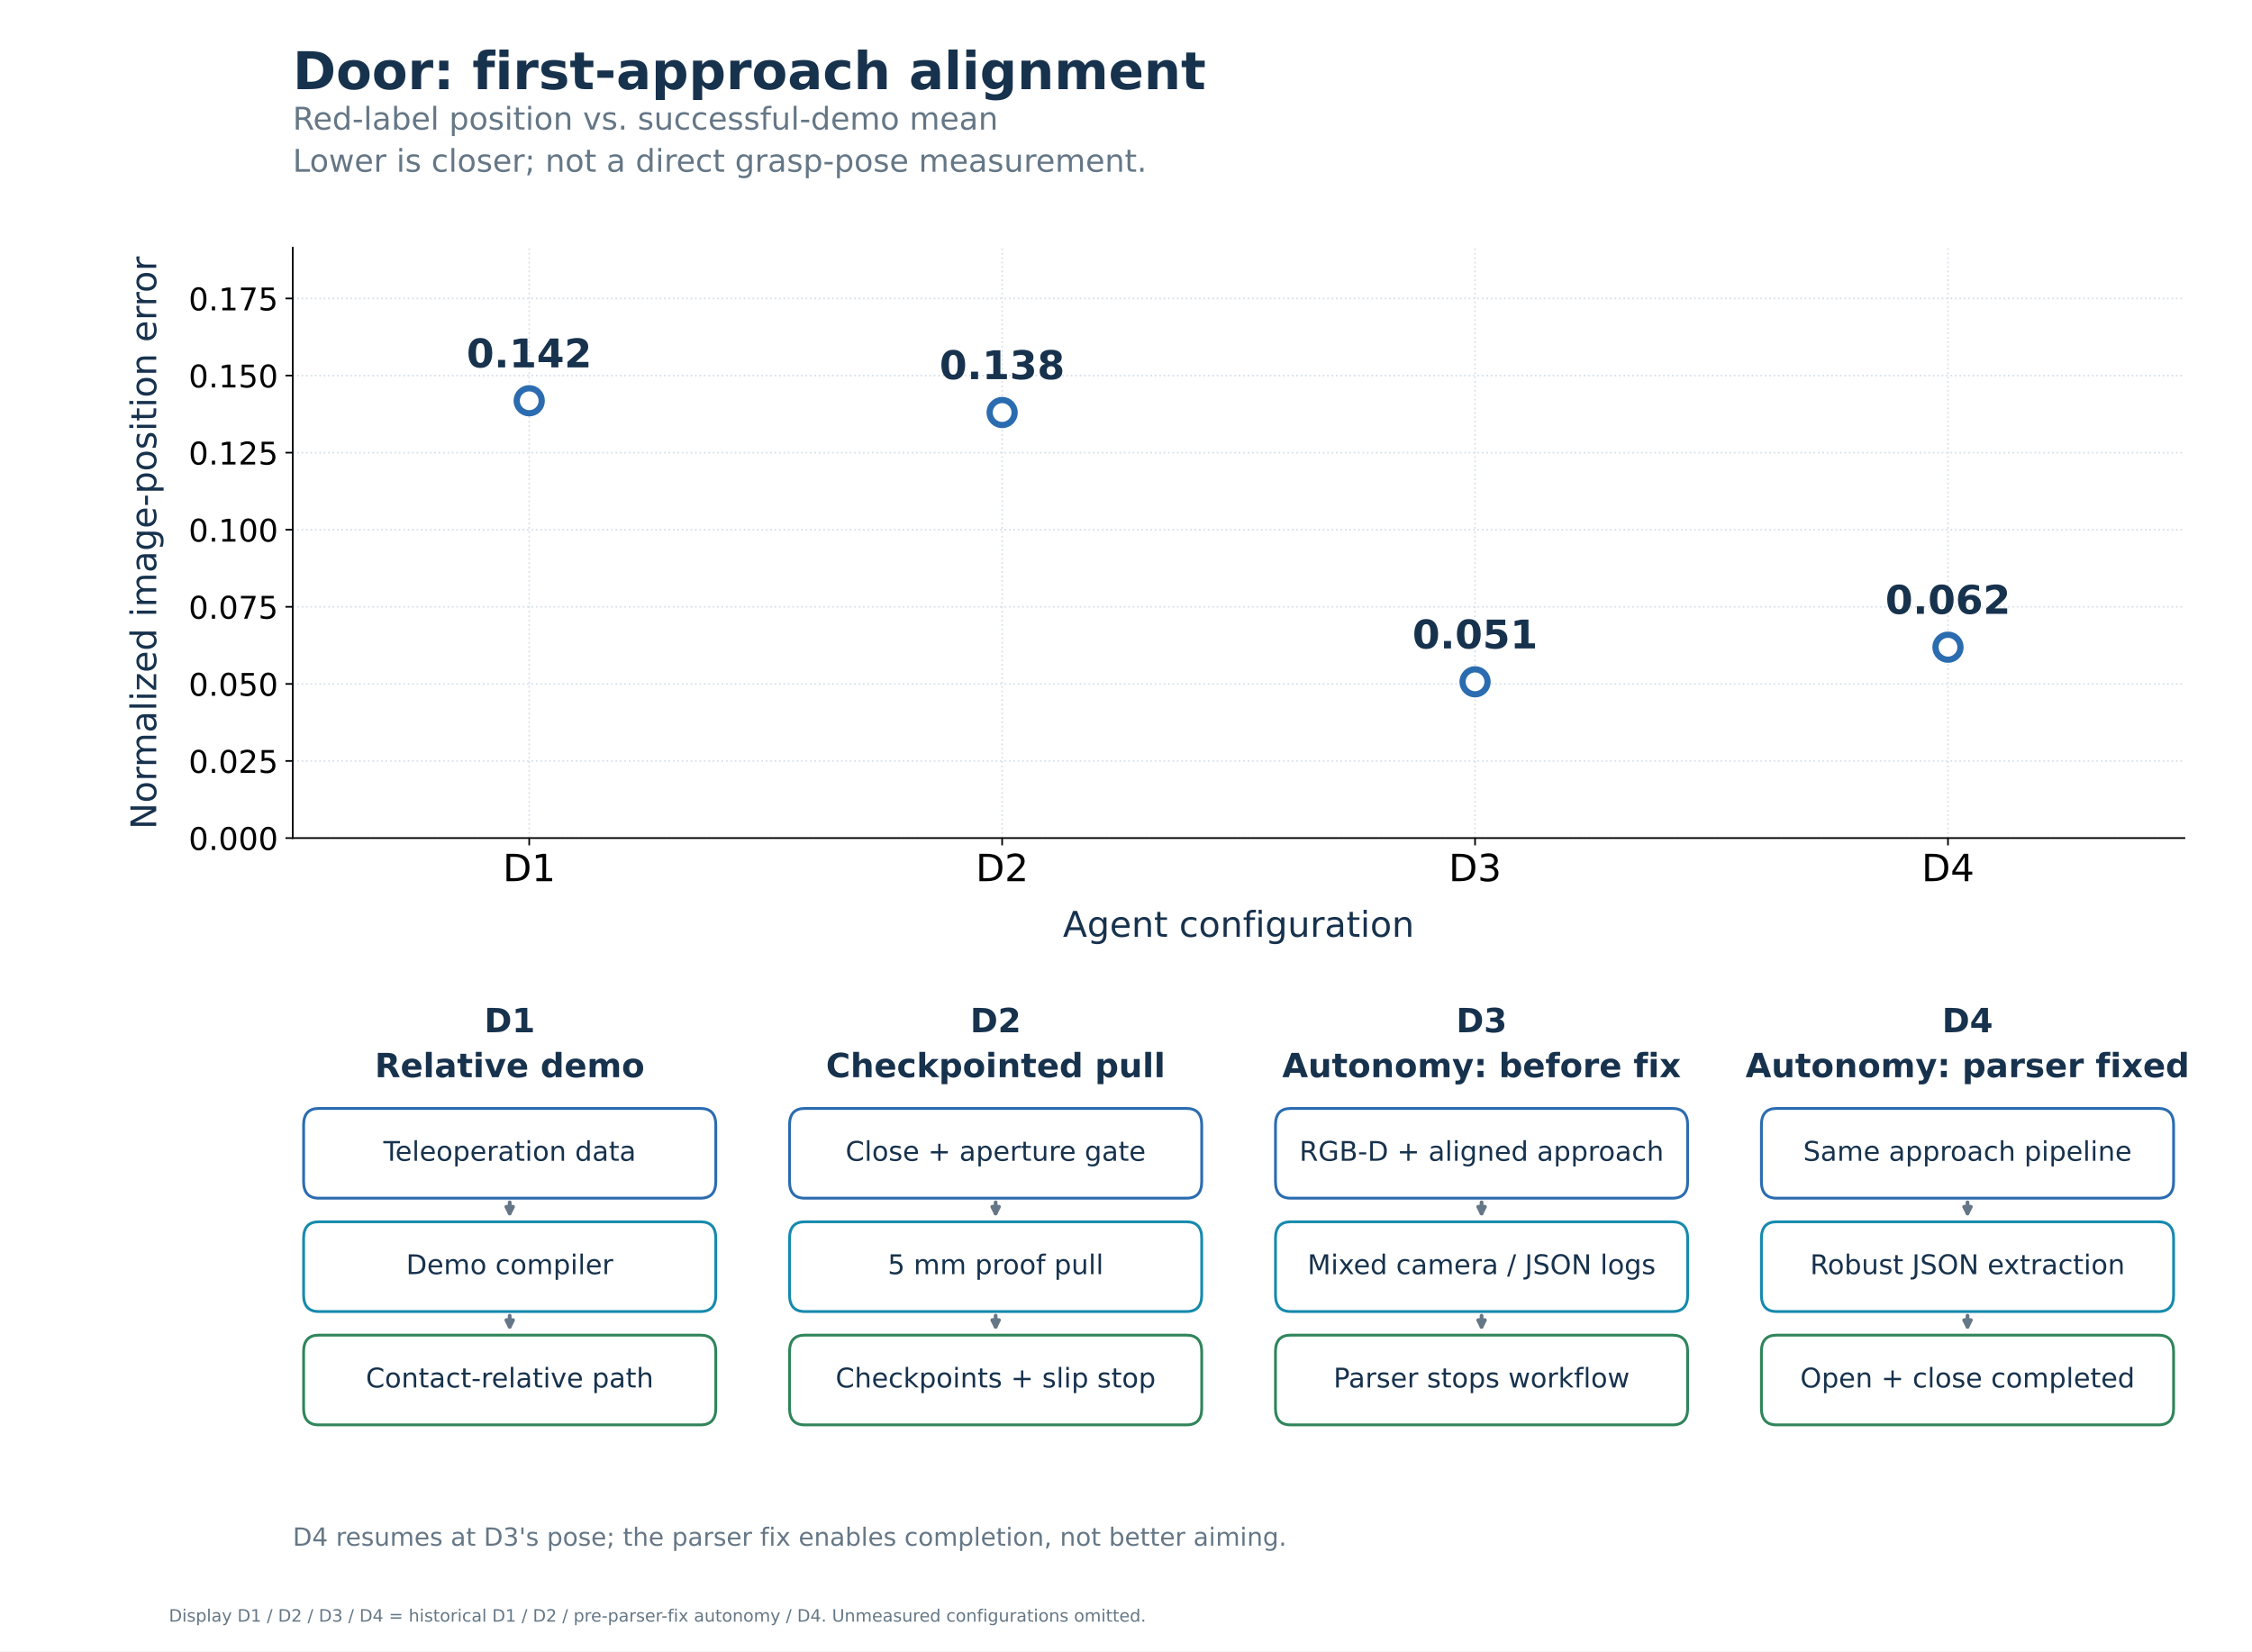
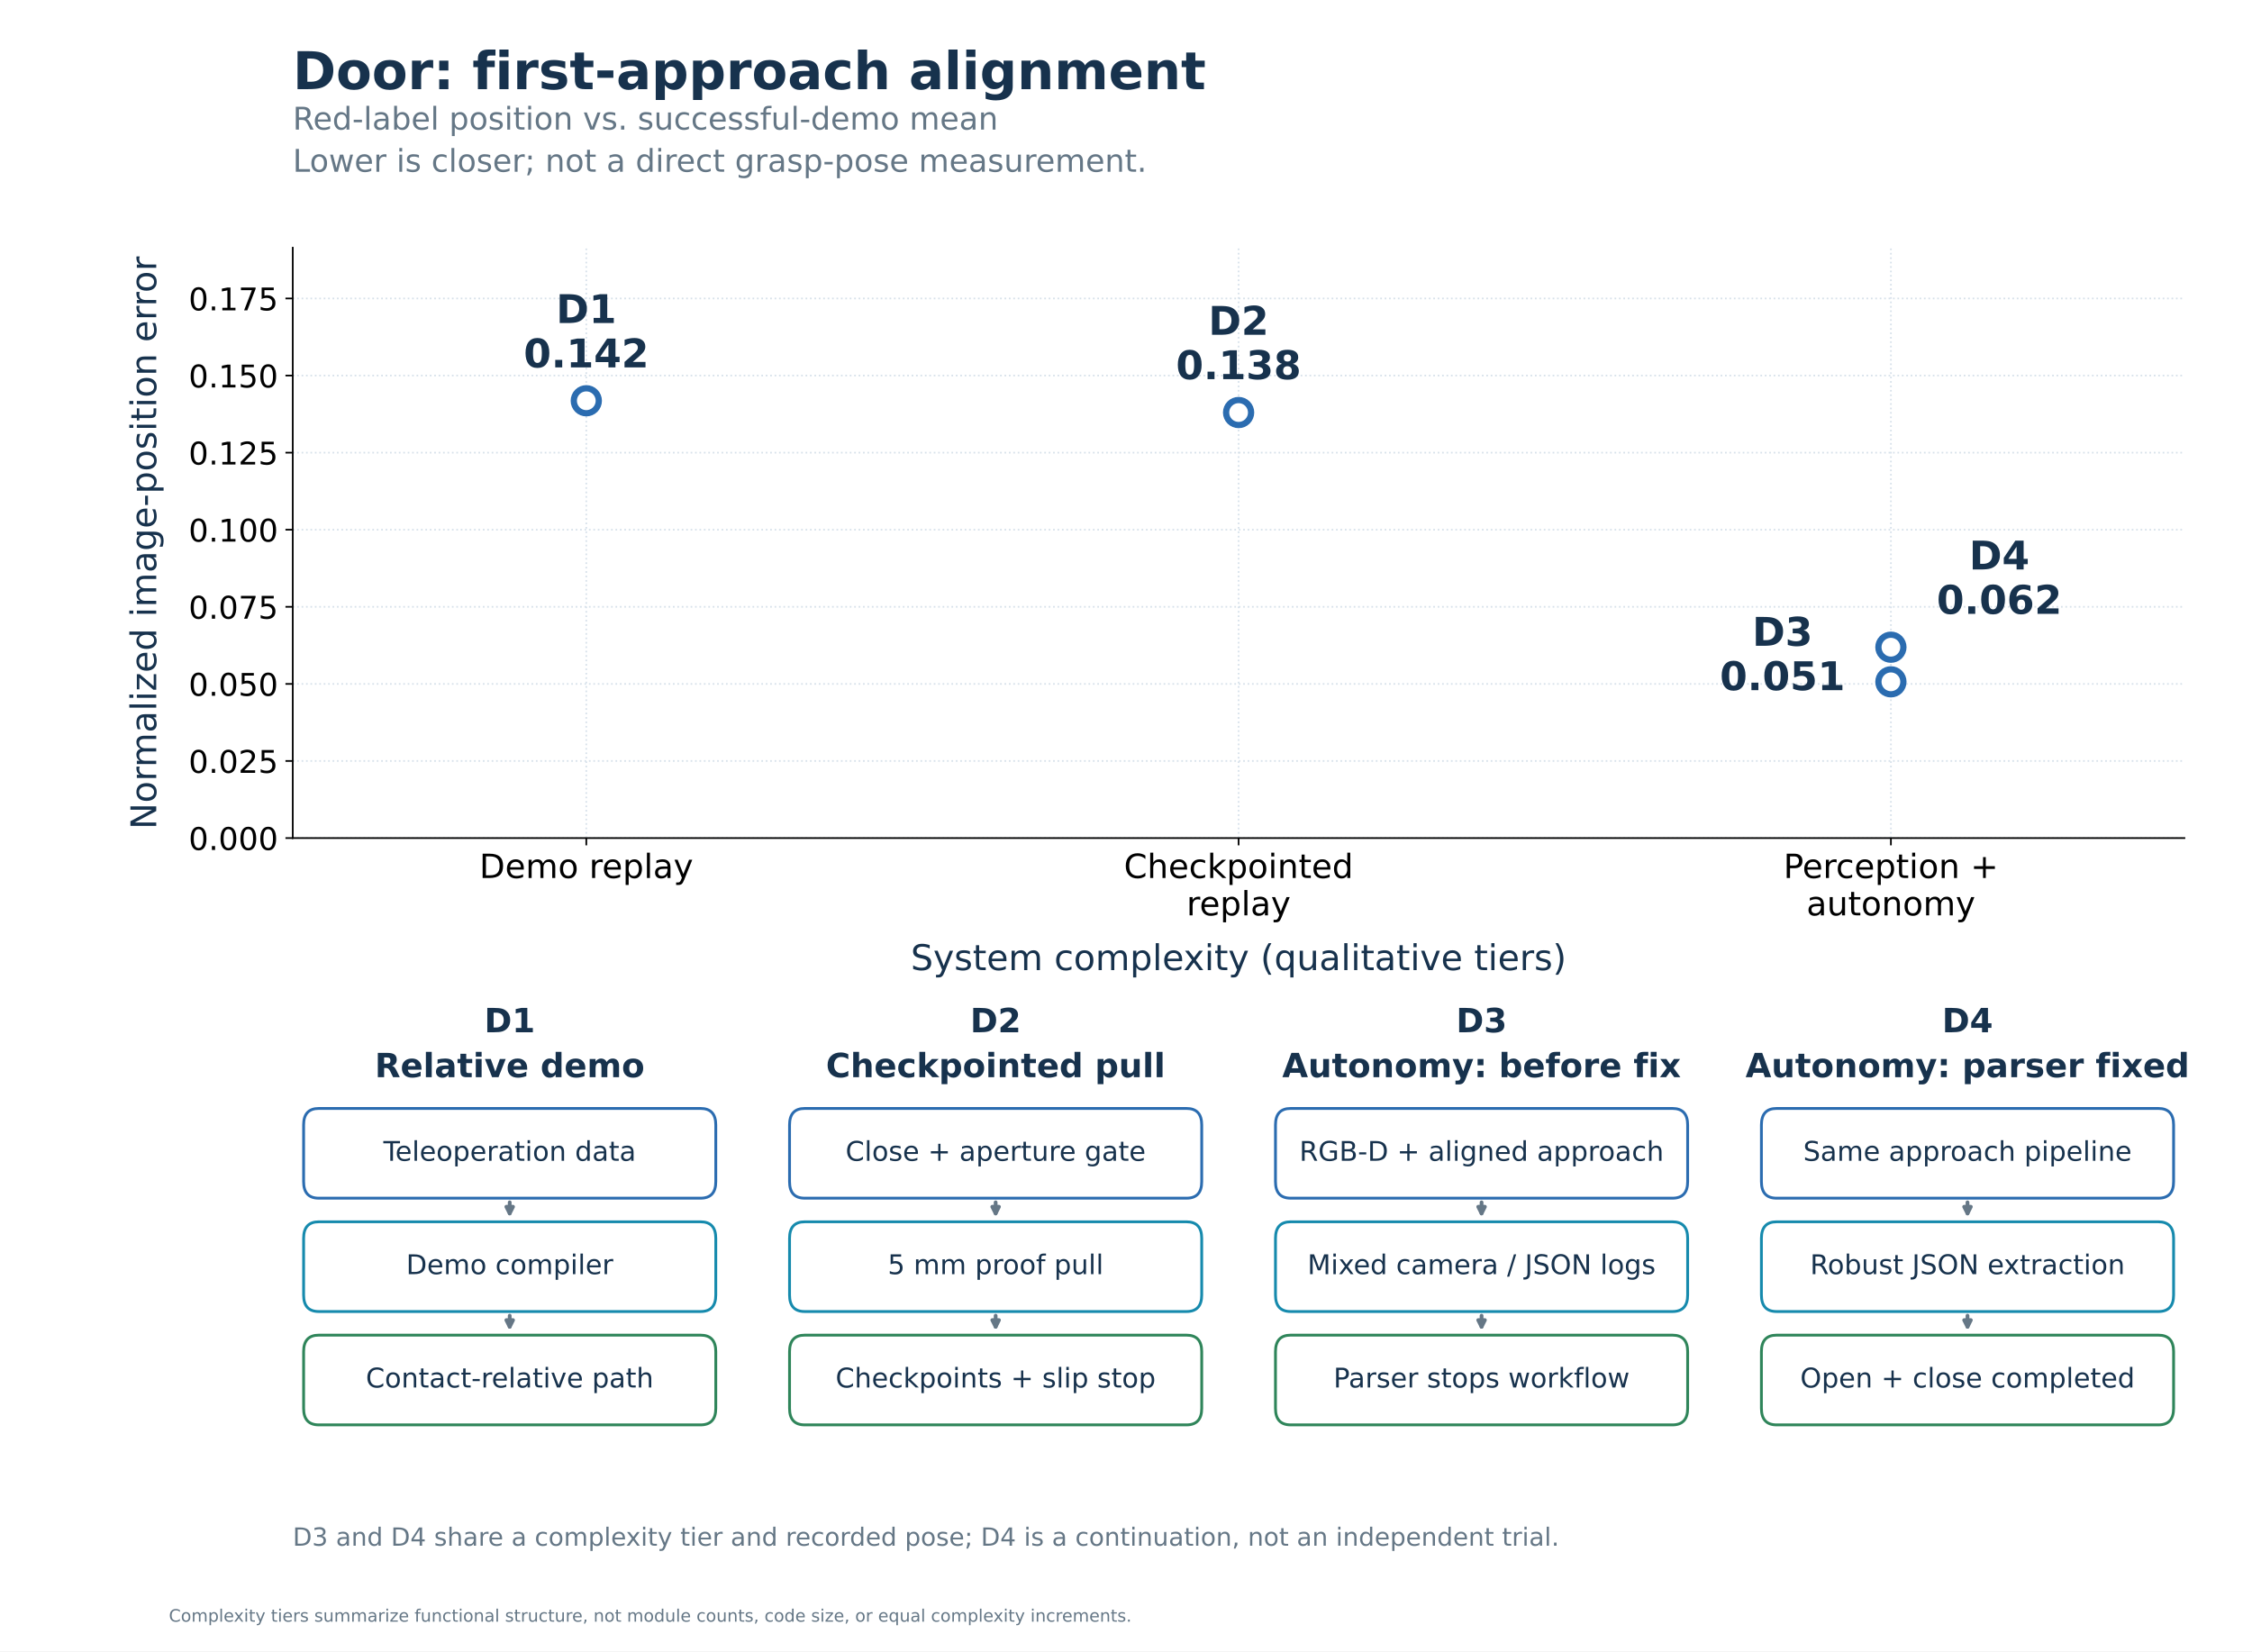
<svg xmlns="http://www.w3.org/2000/svg" xmlns:xlink="http://www.w3.org/1999/xlink" width="1080pt" height="792pt" viewBox="0 0 1080 792" version="1.1">
  <defs>
    <style type="text/css">*{stroke-linejoin: round; stroke-linecap: butt}</style>
  </defs>
  <g id="figure_1">
    <g id="patch_1">
      <path d="M 0 792 L 1080 792 L 1080 0 L 0 0 z " style="fill: #ffffff" />
    </g>
    <g id="axes_1">
      <g id="patch_2">
        <path d="M 140.4 401.93 L 1047.6 401.93 L 1047.6 118.8 L 140.4 118.8 z " style="fill: #ffffff" />
      </g>
      <g id="matplotlib.axis_1">
        <g id="xtick_1">
          <g id="line2d_1">
-             <path d="M 253.8 401.93 L 253.8 118.8 " clip-path="url(#pa5036bf93c)" style="fill: none; stroke-dasharray: 0.8,1.32; stroke-dashoffset: 0; stroke: #d7e1ea; stroke-width: 0.8" />
+             <path d="M 281.172 401.93 L 281.172 118.8 " clip-path="url(#pa5036bf93c)" style="fill: none; stroke-dasharray: 0.8,1.32; stroke-dashoffset: 0; stroke: #d7e1ea; stroke-width: 0.8" />
          </g>
          <g id="line2d_2">
            <defs>
              <path id="m954d2af44e" d="M 0 0 L 0 3.5 " style="stroke: #000000; stroke-width: 0.8" />
            </defs>
            <g>
-               <use xlink:href="#m954d2af44e" x="253.8" y="401.93" style="stroke: #000000; stroke-width: 0.8" />
+               <use xlink:href="#m954d2af44e" x="281.172" y="401.93" style="stroke: #000000; stroke-width: 0.8" />
            </g>
          </g>
          <g id="text_1">
-             <text style="font-size: 18px; font-family: 'DejaVu Sans'; text-anchor: middle" x="253.8" y="422.608" transform="rotate(-0 253.8 422.6076)">D1</text>
+             <text style="font-size: 16px; font-family: 'DejaVu Sans'; text-anchor: middle" x="281.172" y="421.088" transform="rotate(-0 281.1724 421.0879)">Demo replay</text>
          </g>
        </g>
        <g id="xtick_2">
          <g id="line2d_3">
-             <path d="M 480.6 401.93 L 480.6 118.8 " clip-path="url(#pa5036bf93c)" style="fill: none; stroke-dasharray: 0.8,1.32; stroke-dashoffset: 0; stroke: #d7e1ea; stroke-width: 0.8" />
+             <path d="M 594 401.93 L 594 118.8 " clip-path="url(#pa5036bf93c)" style="fill: none; stroke-dasharray: 0.8,1.32; stroke-dashoffset: 0; stroke: #d7e1ea; stroke-width: 0.8" />
          </g>
          <g id="line2d_4">
            <g>
-               <use xlink:href="#m954d2af44e" x="480.6" y="401.93" style="stroke: #000000; stroke-width: 0.8" />
+               <use xlink:href="#m954d2af44e" x="594" y="401.93" style="stroke: #000000; stroke-width: 0.8" />
            </g>
          </g>
          <g id="text_2">
-             <text style="font-size: 18px; font-family: 'DejaVu Sans'; text-anchor: middle" x="480.6" y="422.608" transform="rotate(-0 480.6 422.6076)">D2</text>
+             <text style="font-size: 16px; font-family: 'DejaVu Sans'" transform="translate(538.9863 421.0879)">Checkpointed</text>
+             <text style="font-size: 16px; font-family: 'DejaVu Sans'" transform="translate(569.03 439.0044)">replay</text>
          </g>
        </g>
        <g id="xtick_3">
          <g id="line2d_5">
-             <path d="M 707.4 401.93 L 707.4 118.8 " clip-path="url(#pa5036bf93c)" style="fill: none; stroke-dasharray: 0.8,1.32; stroke-dashoffset: 0; stroke: #d7e1ea; stroke-width: 0.8" />
+             <path d="M 906.828 401.93 L 906.828 118.8 " clip-path="url(#pa5036bf93c)" style="fill: none; stroke-dasharray: 0.8,1.32; stroke-dashoffset: 0; stroke: #d7e1ea; stroke-width: 0.8" />
          </g>
          <g id="line2d_6">
            <g>
-               <use xlink:href="#m954d2af44e" x="707.4" y="401.93" style="stroke: #000000; stroke-width: 0.8" />
+               <use xlink:href="#m954d2af44e" x="906.828" y="401.93" style="stroke: #000000; stroke-width: 0.8" />
            </g>
          </g>
          <g id="text_3">
-             <text style="font-size: 18px; font-family: 'DejaVu Sans'; text-anchor: middle" x="707.4" y="422.608" transform="rotate(-0 707.4 422.6076)">D3</text>
-           </g>
-         </g>
-         <g id="xtick_4">
-           <g id="line2d_7">
-             <path d="M 934.2 401.93 L 934.2 118.8 " clip-path="url(#pa5036bf93c)" style="fill: none; stroke-dasharray: 0.8,1.32; stroke-dashoffset: 0; stroke: #d7e1ea; stroke-width: 0.8" />
-           </g>
-           <g id="line2d_8">
-             <g>
-               <use xlink:href="#m954d2af44e" x="934.2" y="401.93" style="stroke: #000000; stroke-width: 0.8" />
-             </g>
-           </g>
-           <g id="text_4">
-             <text style="font-size: 18px; font-family: 'DejaVu Sans'; text-anchor: middle" x="934.2" y="422.608" transform="rotate(-0 934.2 422.6076)">D4</text>
-           </g>
-         </g>
-         <g id="text_5">
-           <text style="font-size: 17px; font-family: 'DejaVu Sans'; text-anchor: middle; fill: #17324d" x="594" y="449.268" transform="rotate(-0 594 449.2684)">Agent configuration</text>
+             <text style="font-size: 16px; font-family: 'DejaVu Sans'" transform="translate(855.2926 421.0879)">Perception +</text>
+             <text style="font-size: 16px; font-family: 'DejaVu Sans'" transform="translate(866.3313 439.0044)">autonomy</text>
+           </g>
+         </g>
+         <g id="text_4">
+           <text style="font-size: 17px; font-family: 'DejaVu Sans'; text-anchor: middle; fill: #17324d" x="594" y="465.249" transform="rotate(-0 594 465.2493)">System complexity (qualitative tiers)</text>
        </g>
      </g>
      <g id="matplotlib.axis_2">
        <g id="ytick_1">
-           <g id="line2d_9">
+           <g id="line2d_7">
            <path d="M 140.4 401.93 L 1047.6 401.93 " clip-path="url(#pa5036bf93c)" style="fill: none; stroke-dasharray: 0.8,1.32; stroke-dashoffset: 0; stroke: #d7e1ea; stroke-width: 0.8" />
          </g>
-           <g id="line2d_10">
+           <g id="line2d_8">
            <defs>
              <path id="m298db74a03" d="M 0 0 L -3.5 0 " style="stroke: #000000; stroke-width: 0.8" />
            </defs>
            <g>
              <use xlink:href="#m298db74a03" x="140.4" y="401.93" style="stroke: #000000; stroke-width: 0.8" />
            </g>
          </g>
+           <g id="text_5">
+             <text style="font-size: 15px; font-family: 'DejaVu Sans'; text-anchor: end" x="133.4" y="407.629" transform="rotate(-0 133.4 407.6293)">0.000</text>
+           </g>
+         </g>
+         <g id="ytick_2">
+           <g id="line2d_9">
+             <path d="M 140.4 364.961 L 1047.6 364.961 " clip-path="url(#pa5036bf93c)" style="fill: none; stroke-dasharray: 0.8,1.32; stroke-dashoffset: 0; stroke: #d7e1ea; stroke-width: 0.8" />
+           </g>
+           <g id="line2d_10">
+             <g>
+               <use xlink:href="#m298db74a03" x="140.4" y="364.961" style="stroke: #000000; stroke-width: 0.8" />
+             </g>
+           </g>
          <g id="text_6">
-             <text style="font-size: 15px; font-family: 'DejaVu Sans'; text-anchor: end" x="133.4" y="407.629" transform="rotate(-0 133.4 407.6293)">0.000</text>
-           </g>
-         </g>
-         <g id="ytick_2">
+             <text style="font-size: 15px; font-family: 'DejaVu Sans'; text-anchor: end" x="133.4" y="370.66" transform="rotate(-0 133.4 370.6599)">0.025</text>
+           </g>
+         </g>
+         <g id="ytick_3">
          <g id="line2d_11">
-             <path d="M 140.4 364.961 L 1047.6 364.961 " clip-path="url(#pa5036bf93c)" style="fill: none; stroke-dasharray: 0.8,1.32; stroke-dashoffset: 0; stroke: #d7e1ea; stroke-width: 0.8" />
+             <path d="M 140.4 327.992 L 1047.6 327.992 " clip-path="url(#pa5036bf93c)" style="fill: none; stroke-dasharray: 0.8,1.32; stroke-dashoffset: 0; stroke: #d7e1ea; stroke-width: 0.8" />
          </g>
          <g id="line2d_12">
            <g>
-               <use xlink:href="#m298db74a03" x="140.4" y="364.961" style="stroke: #000000; stroke-width: 0.8" />
+               <use xlink:href="#m298db74a03" x="140.4" y="327.992" style="stroke: #000000; stroke-width: 0.8" />
            </g>
          </g>
          <g id="text_7">
-             <text style="font-size: 15px; font-family: 'DejaVu Sans'; text-anchor: end" x="133.4" y="370.66" transform="rotate(-0 133.4 370.6599)">0.025</text>
-           </g>
-         </g>
-         <g id="ytick_3">
+             <text style="font-size: 15px; font-family: 'DejaVu Sans'; text-anchor: end" x="133.4" y="333.691" transform="rotate(-0 133.4 333.6905)">0.050</text>
+           </g>
+         </g>
+         <g id="ytick_4">
          <g id="line2d_13">
-             <path d="M 140.4 327.992 L 1047.6 327.992 " clip-path="url(#pa5036bf93c)" style="fill: none; stroke-dasharray: 0.8,1.32; stroke-dashoffset: 0; stroke: #d7e1ea; stroke-width: 0.8" />
+             <path d="M 140.4 291.022 L 1047.6 291.022 " clip-path="url(#pa5036bf93c)" style="fill: none; stroke-dasharray: 0.8,1.32; stroke-dashoffset: 0; stroke: #d7e1ea; stroke-width: 0.8" />
          </g>
          <g id="line2d_14">
            <g>
-               <use xlink:href="#m298db74a03" x="140.4" y="327.992" style="stroke: #000000; stroke-width: 0.8" />
+               <use xlink:href="#m298db74a03" x="140.4" y="291.022" style="stroke: #000000; stroke-width: 0.8" />
            </g>
          </g>
          <g id="text_8">
-             <text style="font-size: 15px; font-family: 'DejaVu Sans'; text-anchor: end" x="133.4" y="333.691" transform="rotate(-0 133.4 333.6905)">0.050</text>
-           </g>
-         </g>
-         <g id="ytick_4">
+             <text style="font-size: 15px; font-family: 'DejaVu Sans'; text-anchor: end" x="133.4" y="296.721" transform="rotate(-0 133.4 296.7212)">0.075</text>
+           </g>
+         </g>
+         <g id="ytick_5">
          <g id="line2d_15">
-             <path d="M 140.4 291.022 L 1047.6 291.022 " clip-path="url(#pa5036bf93c)" style="fill: none; stroke-dasharray: 0.8,1.32; stroke-dashoffset: 0; stroke: #d7e1ea; stroke-width: 0.8" />
+             <path d="M 140.4 254.053 L 1047.6 254.053 " clip-path="url(#pa5036bf93c)" style="fill: none; stroke-dasharray: 0.8,1.32; stroke-dashoffset: 0; stroke: #d7e1ea; stroke-width: 0.8" />
          </g>
          <g id="line2d_16">
            <g>
-               <use xlink:href="#m298db74a03" x="140.4" y="291.022" style="stroke: #000000; stroke-width: 0.8" />
+               <use xlink:href="#m298db74a03" x="140.4" y="254.053" style="stroke: #000000; stroke-width: 0.8" />
            </g>
          </g>
          <g id="text_9">
-             <text style="font-size: 15px; font-family: 'DejaVu Sans'; text-anchor: end" x="133.4" y="296.721" transform="rotate(-0 133.4 296.7212)">0.075</text>
-           </g>
-         </g>
-         <g id="ytick_5">
+             <text style="font-size: 15px; font-family: 'DejaVu Sans'; text-anchor: end" x="133.4" y="259.752" transform="rotate(-0 133.4 259.7518)">0.100</text>
+           </g>
+         </g>
+         <g id="ytick_6">
          <g id="line2d_17">
-             <path d="M 140.4 254.053 L 1047.6 254.053 " clip-path="url(#pa5036bf93c)" style="fill: none; stroke-dasharray: 0.8,1.32; stroke-dashoffset: 0; stroke: #d7e1ea; stroke-width: 0.8" />
+             <path d="M 140.4 217.084 L 1047.6 217.084 " clip-path="url(#pa5036bf93c)" style="fill: none; stroke-dasharray: 0.8,1.32; stroke-dashoffset: 0; stroke: #d7e1ea; stroke-width: 0.8" />
          </g>
          <g id="line2d_18">
            <g>
-               <use xlink:href="#m298db74a03" x="140.4" y="254.053" style="stroke: #000000; stroke-width: 0.8" />
+               <use xlink:href="#m298db74a03" x="140.4" y="217.084" style="stroke: #000000; stroke-width: 0.8" />
            </g>
          </g>
          <g id="text_10">
-             <text style="font-size: 15px; font-family: 'DejaVu Sans'; text-anchor: end" x="133.4" y="259.752" transform="rotate(-0 133.4 259.7518)">0.100</text>
-           </g>
-         </g>
-         <g id="ytick_6">
+             <text style="font-size: 15px; font-family: 'DejaVu Sans'; text-anchor: end" x="133.4" y="222.782" transform="rotate(-0 133.4 222.7825)">0.125</text>
+           </g>
+         </g>
+         <g id="ytick_7">
          <g id="line2d_19">
-             <path d="M 140.4 217.084 L 1047.6 217.084 " clip-path="url(#pa5036bf93c)" style="fill: none; stroke-dasharray: 0.8,1.32; stroke-dashoffset: 0; stroke: #d7e1ea; stroke-width: 0.8" />
+             <path d="M 140.4 180.114 L 1047.6 180.114 " clip-path="url(#pa5036bf93c)" style="fill: none; stroke-dasharray: 0.8,1.32; stroke-dashoffset: 0; stroke: #d7e1ea; stroke-width: 0.8" />
          </g>
          <g id="line2d_20">
            <g>
-               <use xlink:href="#m298db74a03" x="140.4" y="217.084" style="stroke: #000000; stroke-width: 0.8" />
+               <use xlink:href="#m298db74a03" x="140.4" y="180.114" style="stroke: #000000; stroke-width: 0.8" />
            </g>
          </g>
          <g id="text_11">
-             <text style="font-size: 15px; font-family: 'DejaVu Sans'; text-anchor: end" x="133.4" y="222.782" transform="rotate(-0 133.4 222.7825)">0.125</text>
-           </g>
-         </g>
-         <g id="ytick_7">
+             <text style="font-size: 15px; font-family: 'DejaVu Sans'; text-anchor: end" x="133.4" y="185.813" transform="rotate(-0 133.4 185.8131)">0.150</text>
+           </g>
+         </g>
+         <g id="ytick_8">
          <g id="line2d_21">
-             <path d="M 140.4 180.114 L 1047.6 180.114 " clip-path="url(#pa5036bf93c)" style="fill: none; stroke-dasharray: 0.8,1.32; stroke-dashoffset: 0; stroke: #d7e1ea; stroke-width: 0.8" />
+             <path d="M 140.4 143.145 L 1047.6 143.145 " clip-path="url(#pa5036bf93c)" style="fill: none; stroke-dasharray: 0.8,1.32; stroke-dashoffset: 0; stroke: #d7e1ea; stroke-width: 0.8" />
          </g>
          <g id="line2d_22">
            <g>
-               <use xlink:href="#m298db74a03" x="140.4" y="180.114" style="stroke: #000000; stroke-width: 0.8" />
+               <use xlink:href="#m298db74a03" x="140.4" y="143.145" style="stroke: #000000; stroke-width: 0.8" />
            </g>
          </g>
          <g id="text_12">
-             <text style="font-size: 15px; font-family: 'DejaVu Sans'; text-anchor: end" x="133.4" y="185.813" transform="rotate(-0 133.4 185.8131)">0.150</text>
-           </g>
-         </g>
-         <g id="ytick_8">
-           <g id="line2d_23">
-             <path d="M 140.4 143.145 L 1047.6 143.145 " clip-path="url(#pa5036bf93c)" style="fill: none; stroke-dasharray: 0.8,1.32; stroke-dashoffset: 0; stroke: #d7e1ea; stroke-width: 0.8" />
-           </g>
-           <g id="line2d_24">
-             <g>
-               <use xlink:href="#m298db74a03" x="140.4" y="143.145" style="stroke: #000000; stroke-width: 0.8" />
-             </g>
-           </g>
-           <g id="text_13">
            <text style="font-size: 15px; font-family: 'DejaVu Sans'; text-anchor: end" x="133.4" y="148.844" transform="rotate(-0 133.4 148.8437)">0.175</text>
          </g>
        </g>
-         <g id="text_14">
+         <g id="text_13">
          <text style="font-size: 17px; font-family: 'DejaVu Sans'; text-anchor: middle; fill: #17324d" x="74.922" y="260.365" transform="rotate(-90 74.92234 260.3652)">Normalized image-position error</text>
        </g>
      </g>
-       <g id="line2d_25">
+       <g id="line2d_23">
        <defs>
          <path id="m830bba4100" d="M 0 6 C 1.591 6 3.117 5.368 4.243 4.243 C 5.368 3.117 6 1.591 6 0 C 6 -1.591 5.368 -3.117 4.243 -4.243 C 3.117 -5.368 1.591 -6 0 -6 C -1.591 -6 -3.117 -5.368 -4.243 -4.243 C -5.368 -3.117 -6 -1.591 -6 0 C -6 1.591 -5.368 3.117 -4.243 4.243 C -3.117 5.368 -1.591 6 0 6 z " style="stroke: #2b6cb0; stroke-width: 3" />
        </defs>
        <g clip-path="url(#pa5036bf93c)">
-           <use xlink:href="#m830bba4100" x="253.8" y="192.204" style="fill: #ffffff; stroke: #2b6cb0; stroke-width: 3" />
-           <use xlink:href="#m830bba4100" x="480.6" y="197.847" style="fill: #ffffff; stroke: #2b6cb0; stroke-width: 3" />
-           <use xlink:href="#m830bba4100" x="707.4" y="326.996" style="fill: #ffffff; stroke: #2b6cb0; stroke-width: 3" />
-           <use xlink:href="#m830bba4100" x="934.2" y="310.395" style="fill: #ffffff; stroke: #2b6cb0; stroke-width: 3" />
+           <use xlink:href="#m830bba4100" x="281.172" y="192.204" style="fill: #ffffff; stroke: #2b6cb0; stroke-width: 3" />
+           <use xlink:href="#m830bba4100" x="594" y="197.847" style="fill: #ffffff; stroke: #2b6cb0; stroke-width: 3" />
+           <use xlink:href="#m830bba4100" x="906.828" y="326.996" style="fill: #ffffff; stroke: #2b6cb0; stroke-width: 3" />
+           <use xlink:href="#m830bba4100" x="906.828" y="310.395" style="fill: #ffffff; stroke: #2b6cb0; stroke-width: 3" />
        </g>
      </g>
      <g id="patch_3">
        <path d="M 140.4 401.93 L 140.4 118.8 " style="fill: none; stroke: #000000; stroke-width: 0.8; stroke-linejoin: miter; stroke-linecap: square" />
      </g>
      <g id="patch_4">
        <path d="M 140.4 401.93 L 1047.6 401.93 " style="fill: none; stroke: #000000; stroke-width: 0.8; stroke-linejoin: miter; stroke-linecap: square" />
      </g>
+       <g id="text_14">
+         <text style="font-weight: 700; font-size: 19px; font-family: 'DejaVu Sans'; fill: #17324d" transform="translate(266.676 154.9283)">D1</text>
+         <text style="font-weight: 700; font-size: 19px; font-family: 'DejaVu Sans'; fill: #17324d" transform="translate(251.1242 176.2042)">0.142</text>
+       </g>
      <g id="text_15">
-         <text style="font-weight: 700; font-size: 19px; font-family: 'DejaVu Sans'; text-anchor: middle; fill: #17324d" x="253.8" y="176.204" transform="rotate(-0 253.8 176.2042)">0.142</text>
+         <text style="font-weight: 700; font-size: 19px; font-family: 'DejaVu Sans'; fill: #17324d" transform="translate(579.5036 160.5715)">D2</text>
+         <text style="font-weight: 700; font-size: 19px; font-family: 'DejaVu Sans'; fill: #17324d" transform="translate(563.9518 181.8473)">0.138</text>
      </g>
      <g id="text_16">
-         <text style="font-weight: 700; font-size: 19px; font-family: 'DejaVu Sans'; text-anchor: middle; fill: #17324d" x="480.6" y="181.847" transform="rotate(-0 480.6 181.8473)">0.138</text>
+         <text style="font-weight: 700; font-size: 19px; font-family: 'DejaVu Sans'; fill: #17324d" transform="translate(840.3312 309.7202)">D3</text>
+         <text style="font-weight: 700; font-size: 19px; font-family: 'DejaVu Sans'; fill: #17324d" transform="translate(824.7794 330.996)">0.051</text>
      </g>
      <g id="text_17">
-         <text style="font-weight: 700; font-size: 19px; font-family: 'DejaVu Sans'; text-anchor: middle; fill: #17324d" x="707.4" y="310.996" transform="rotate(-0 707.4 310.996)">0.051</text>
-       </g>
-       <g id="text_18">
-         <text style="font-weight: 700; font-size: 19px; font-family: 'DejaVu Sans'; text-anchor: middle; fill: #17324d" x="934.2" y="294.395" transform="rotate(-0 934.2 294.3946)">0.062</text>
+         <text style="font-weight: 700; font-size: 19px; font-family: 'DejaVu Sans'; fill: #17324d" transform="translate(944.3312 273.1188)">D4</text>
+         <text style="font-weight: 700; font-size: 19px; font-family: 'DejaVu Sans'; fill: #17324d" transform="translate(928.7794 294.3946)">0.062</text>
      </g>
    </g>
    <g id="axes_2">
      <g id="patch_5">
        <path d="M 244.437 576.639 Q 244.437 580.303 244.437 581.954 " clip-path="url(#p2c5558ad7f)" style="fill: none; stroke: #657786; stroke-width: 1.8; stroke-linecap: round" />
        <path d="M 246.037 578.754 L 244.437 581.954 L 242.837 578.754 z " clip-path="url(#p2c5558ad7f)" style="fill: #657786; stroke: #657786; stroke-width: 1.8; stroke-linecap: round" />
      </g>
      <g id="patch_6">
        <path d="M 244.437 631 Q 244.437 634.664 244.437 636.315 " clip-path="url(#p2c5558ad7f)" style="fill: none; stroke: #657786; stroke-width: 1.8; stroke-linecap: round" />
        <path d="M 246.037 633.115 L 244.437 636.315 L 242.837 633.115 z " clip-path="url(#p2c5558ad7f)" style="fill: #657786; stroke: #657786; stroke-width: 1.8; stroke-linecap: round" />
      </g>
-       <g id="text_19">
+       <g id="text_18">
        <text style="font-weight: 700; font-size: 16px; font-family: 'DejaVu Sans'; fill: #17324d" transform="translate(232.2292 495.0632)">D1</text>
        <text style="font-weight: 700; font-size: 16px; font-family: 'DejaVu Sans'; fill: #17324d" transform="translate(179.7317 516.627)">Relative demo</text>
      </g>
      <g id="patch_7">
        <path d="M 152.884 574.64 L 335.989 574.64 Q 343.272 574.64 343.272 566.712 L 343.272 539.532 Q 343.272 531.604 335.989 531.604 L 152.884 531.604 Q 145.602 531.604 145.602 539.532 L 145.602 566.712 Q 145.602 574.64 152.884 574.64 z " clip-path="url(#p2c5558ad7f)" style="fill: #ffffff; stroke: #2b6cb0; stroke-width: 1.35; stroke-linejoin: miter" />
      </g>
      <g id="patch_8">
        <path d="M 152.884 629.001 L 335.989 629.001 Q 343.272 629.001 343.272 621.073 L 343.272 593.893 Q 343.272 585.965 335.989 585.965 L 152.884 585.965 Q 145.602 585.965 145.602 593.893 L 145.602 621.073 Q 145.602 629.001 152.884 629.001 z " clip-path="url(#p2c5558ad7f)" style="fill: #ffffff; stroke: #168aad; stroke-width: 1.35; stroke-linejoin: miter" />
      </g>
      <g id="patch_9">
        <path d="M 152.884 683.362 L 335.989 683.362 Q 343.272 683.362 343.272 675.434 L 343.272 648.254 Q 343.272 640.326 335.989 640.326 L 152.884 640.326 Q 145.602 640.326 145.602 648.254 L 145.602 675.434 Q 145.602 683.362 152.884 683.362 z " clip-path="url(#p2c5558ad7f)" style="fill: #ffffff; stroke: #2f855a; stroke-width: 1.35; stroke-linejoin: miter" />
      </g>
+       <g id="text_19">
+         <text style="font-size: 13px; font-family: 'DejaVu Sans'; text-anchor: middle; fill: #17324d" x="244.437" y="556.709" transform="rotate(-0 244.4367 556.7093)">Teleoperation data</text>
+       </g>
      <g id="text_20">
-         <text style="font-size: 13px; font-family: 'DejaVu Sans'; text-anchor: middle; fill: #17324d" x="244.437" y="556.709" transform="rotate(-0 244.4367 556.7093)">Teleoperation data</text>
+         <text style="font-size: 13px; font-family: 'DejaVu Sans'; text-anchor: middle; fill: #17324d" x="244.437" y="611.07" transform="rotate(-0 244.4367 611.0703)">Demo compiler</text>
      </g>
      <g id="text_21">
-         <text style="font-size: 13px; font-family: 'DejaVu Sans'; text-anchor: middle; fill: #17324d" x="244.437" y="611.07" transform="rotate(-0 244.4367 611.0703)">Demo compiler</text>
-       </g>
-       <g id="text_22">
        <text style="font-size: 13px; font-family: 'DejaVu Sans'; text-anchor: middle; fill: #17324d" x="244.437" y="665.431" transform="rotate(-0 244.4367 665.4314)">Contact-relative path</text>
      </g>
    </g>
    <g id="axes_3">
      <g id="patch_10">
        <path d="M 477.479 576.639 Q 477.479 580.303 477.479 581.954 " clip-path="url(#p76606ef247)" style="fill: none; stroke: #657786; stroke-width: 1.8; stroke-linecap: round" />
        <path d="M 479.079 578.754 L 477.479 581.954 L 475.879 578.754 z " clip-path="url(#p76606ef247)" style="fill: #657786; stroke: #657786; stroke-width: 1.8; stroke-linecap: round" />
      </g>
      <g id="patch_11">
        <path d="M 477.479 631 Q 477.479 634.664 477.479 636.315 " clip-path="url(#p76606ef247)" style="fill: none; stroke: #657786; stroke-width: 1.8; stroke-linecap: round" />
        <path d="M 479.079 633.115 L 477.479 636.315 L 475.879 633.115 z " clip-path="url(#p76606ef247)" style="fill: #657786; stroke: #657786; stroke-width: 1.8; stroke-linecap: round" />
      </g>
-       <g id="text_23">
+       <g id="text_22">
        <text style="font-weight: 700; font-size: 16px; font-family: 'DejaVu Sans'; fill: #17324d" transform="translate(465.2714 495.0632)">D2</text>
        <text style="font-weight: 700; font-size: 16px; font-family: 'DejaVu Sans'; fill: #17324d" transform="translate(396.0964 516.627)">Checkpointed pull</text>
      </g>
      <g id="patch_12">
        <path d="M 385.927 574.64 L 569.031 574.64 Q 576.314 574.64 576.314 566.712 L 576.314 539.532 Q 576.314 531.604 569.031 531.604 L 385.927 531.604 Q 378.644 531.604 378.644 539.532 L 378.644 566.712 Q 378.644 574.64 385.927 574.64 z " clip-path="url(#p76606ef247)" style="fill: #ffffff; stroke: #2b6cb0; stroke-width: 1.35; stroke-linejoin: miter" />
      </g>
      <g id="patch_13">
        <path d="M 385.927 629.001 L 569.031 629.001 Q 576.314 629.001 576.314 621.073 L 576.314 593.893 Q 576.314 585.965 569.031 585.965 L 385.927 585.965 Q 378.644 585.965 378.644 593.893 L 378.644 621.073 Q 378.644 629.001 385.927 629.001 z " clip-path="url(#p76606ef247)" style="fill: #ffffff; stroke: #168aad; stroke-width: 1.35; stroke-linejoin: miter" />
      </g>
      <g id="patch_14">
        <path d="M 385.927 683.362 L 569.031 683.362 Q 576.314 683.362 576.314 675.434 L 576.314 648.254 Q 576.314 640.326 569.031 640.326 L 385.927 640.326 Q 378.644 640.326 378.644 648.254 L 378.644 675.434 Q 378.644 683.362 385.927 683.362 z " clip-path="url(#p76606ef247)" style="fill: #ffffff; stroke: #2f855a; stroke-width: 1.35; stroke-linejoin: miter" />
      </g>
+       <g id="text_23">
+         <text style="font-size: 13px; font-family: 'DejaVu Sans'; text-anchor: middle; fill: #17324d" x="477.479" y="556.709" transform="rotate(-0 477.4789 556.7093)">Close + aperture gate</text>
+       </g>
      <g id="text_24">
-         <text style="font-size: 13px; font-family: 'DejaVu Sans'; text-anchor: middle; fill: #17324d" x="477.479" y="556.709" transform="rotate(-0 477.4789 556.7093)">Close + aperture gate</text>
+         <text style="font-size: 13px; font-family: 'DejaVu Sans'; text-anchor: middle; fill: #17324d" x="477.479" y="611.07" transform="rotate(-0 477.4789 611.0703)">5 mm proof pull</text>
      </g>
      <g id="text_25">
-         <text style="font-size: 13px; font-family: 'DejaVu Sans'; text-anchor: middle; fill: #17324d" x="477.479" y="611.07" transform="rotate(-0 477.4789 611.0703)">5 mm proof pull</text>
-       </g>
-       <g id="text_26">
        <text style="font-size: 13px; font-family: 'DejaVu Sans'; text-anchor: middle; fill: #17324d" x="477.479" y="665.431" transform="rotate(-0 477.4789 665.4314)">Checkpoints + slip stop</text>
      </g>
    </g>
    <g id="axes_4">
      <g id="patch_15">
        <path d="M 710.521 576.639 Q 710.521 580.303 710.521 581.954 " clip-path="url(#p6c85af64ff)" style="fill: none; stroke: #657786; stroke-width: 1.8; stroke-linecap: round" />
        <path d="M 712.121 578.754 L 710.521 581.954 L 708.921 578.754 z " clip-path="url(#p6c85af64ff)" style="fill: #657786; stroke: #657786; stroke-width: 1.8; stroke-linecap: round" />
      </g>
      <g id="patch_16">
        <path d="M 710.521 631 Q 710.521 634.664 710.521 636.315 " clip-path="url(#p6c85af64ff)" style="fill: none; stroke: #657786; stroke-width: 1.8; stroke-linecap: round" />
        <path d="M 712.121 633.115 L 710.521 636.315 L 708.921 633.115 z " clip-path="url(#p6c85af64ff)" style="fill: #657786; stroke: #657786; stroke-width: 1.8; stroke-linecap: round" />
      </g>
-       <g id="text_27">
+       <g id="text_26">
        <text style="font-weight: 700; font-size: 16px; font-family: 'DejaVu Sans'; fill: #17324d" transform="translate(698.3136 495.0632)">D3</text>
        <text style="font-weight: 700; font-size: 16px; font-family: 'DejaVu Sans'; fill: #17324d" transform="translate(614.9211 516.627)">Autonomy: before fix</text>
      </g>
      <g id="patch_17">
        <path d="M 618.969 574.64 L 802.073 574.64 Q 809.356 574.64 809.356 566.712 L 809.356 539.532 Q 809.356 531.604 802.073 531.604 L 618.969 531.604 Q 611.686 531.604 611.686 539.532 L 611.686 566.712 Q 611.686 574.64 618.969 574.64 z " clip-path="url(#p6c85af64ff)" style="fill: #ffffff; stroke: #2b6cb0; stroke-width: 1.35; stroke-linejoin: miter" />
      </g>
      <g id="patch_18">
        <path d="M 618.969 629.001 L 802.073 629.001 Q 809.356 629.001 809.356 621.073 L 809.356 593.893 Q 809.356 585.965 802.073 585.965 L 618.969 585.965 Q 611.686 585.965 611.686 593.893 L 611.686 621.073 Q 611.686 629.001 618.969 629.001 z " clip-path="url(#p6c85af64ff)" style="fill: #ffffff; stroke: #168aad; stroke-width: 1.35; stroke-linejoin: miter" />
      </g>
      <g id="patch_19">
        <path d="M 618.969 683.362 L 802.073 683.362 Q 809.356 683.362 809.356 675.434 L 809.356 648.254 Q 809.356 640.326 802.073 640.326 L 618.969 640.326 Q 611.686 640.326 611.686 648.254 L 611.686 675.434 Q 611.686 683.362 618.969 683.362 z " clip-path="url(#p6c85af64ff)" style="fill: #ffffff; stroke: #2f855a; stroke-width: 1.35; stroke-linejoin: miter" />
      </g>
+       <g id="text_27">
+         <text style="font-size: 13px; font-family: 'DejaVu Sans'; text-anchor: middle; fill: #17324d" x="710.521" y="556.709" transform="rotate(-0 710.5211 556.7093)">RGB-D + aligned approach</text>
+       </g>
      <g id="text_28">
-         <text style="font-size: 13px; font-family: 'DejaVu Sans'; text-anchor: middle; fill: #17324d" x="710.521" y="556.709" transform="rotate(-0 710.5211 556.7093)">RGB-D + aligned approach</text>
+         <text style="font-size: 13px; font-family: 'DejaVu Sans'; text-anchor: middle; fill: #17324d" x="710.521" y="611.07" transform="rotate(-0 710.5211 611.0703)">Mixed camera / JSON logs</text>
      </g>
      <g id="text_29">
-         <text style="font-size: 13px; font-family: 'DejaVu Sans'; text-anchor: middle; fill: #17324d" x="710.521" y="611.07" transform="rotate(-0 710.5211 611.0703)">Mixed camera / JSON logs</text>
-       </g>
-       <g id="text_30">
        <text style="font-size: 13px; font-family: 'DejaVu Sans'; text-anchor: middle; fill: #17324d" x="710.521" y="665.431" transform="rotate(-0 710.5211 665.4314)">Parser stops workflow</text>
      </g>
    </g>
    <g id="axes_5">
      <g id="patch_20">
        <path d="M 943.563 576.639 Q 943.563 580.303 943.563 581.954 " clip-path="url(#pc2bcabe666)" style="fill: none; stroke: #657786; stroke-width: 1.8; stroke-linecap: round" />
        <path d="M 945.163 578.754 L 943.563 581.954 L 941.963 578.754 z " clip-path="url(#pc2bcabe666)" style="fill: #657786; stroke: #657786; stroke-width: 1.8; stroke-linecap: round" />
      </g>
      <g id="patch_21">
        <path d="M 943.563 631 Q 943.563 634.664 943.563 636.315 " clip-path="url(#pc2bcabe666)" style="fill: none; stroke: #657786; stroke-width: 1.8; stroke-linecap: round" />
        <path d="M 945.163 633.115 L 943.563 636.315 L 941.963 633.115 z " clip-path="url(#pc2bcabe666)" style="fill: #657786; stroke: #657786; stroke-width: 1.8; stroke-linecap: round" />
      </g>
-       <g id="text_31">
+       <g id="text_30">
        <text style="font-weight: 700; font-size: 16px; font-family: 'DejaVu Sans'; fill: #17324d" transform="translate(931.3558 495.0632)">D4</text>
        <text style="font-weight: 700; font-size: 16px; font-family: 'DejaVu Sans'; fill: #17324d" transform="translate(837.1083 516.627)">Autonomy: parser fixed</text>
      </g>
      <g id="patch_22">
        <path d="M 852.011 574.64 L 1035.116 574.64 Q 1042.398 574.64 1042.398 566.712 L 1042.398 539.532 Q 1042.398 531.604 1035.116 531.604 L 852.011 531.604 Q 844.728 531.604 844.728 539.532 L 844.728 566.712 Q 844.728 574.64 852.011 574.64 z " clip-path="url(#pc2bcabe666)" style="fill: #ffffff; stroke: #2b6cb0; stroke-width: 1.35; stroke-linejoin: miter" />
      </g>
      <g id="patch_23">
        <path d="M 852.011 629.001 L 1035.116 629.001 Q 1042.398 629.001 1042.398 621.073 L 1042.398 593.893 Q 1042.398 585.965 1035.116 585.965 L 852.011 585.965 Q 844.728 585.965 844.728 593.893 L 844.728 621.073 Q 844.728 629.001 852.011 629.001 z " clip-path="url(#pc2bcabe666)" style="fill: #ffffff; stroke: #168aad; stroke-width: 1.35; stroke-linejoin: miter" />
      </g>
      <g id="patch_24">
        <path d="M 852.011 683.362 L 1035.116 683.362 Q 1042.398 683.362 1042.398 675.434 L 1042.398 648.254 Q 1042.398 640.326 1035.116 640.326 L 852.011 640.326 Q 844.728 640.326 844.728 648.254 L 844.728 675.434 Q 844.728 683.362 852.011 683.362 z " clip-path="url(#pc2bcabe666)" style="fill: #ffffff; stroke: #2f855a; stroke-width: 1.35; stroke-linejoin: miter" />
      </g>
+       <g id="text_31">
+         <text style="font-size: 13px; font-family: 'DejaVu Sans'; text-anchor: middle; fill: #17324d" x="943.563" y="556.709" transform="rotate(-0 943.5633 556.7093)">Same approach pipeline</text>
+       </g>
      <g id="text_32">
-         <text style="font-size: 13px; font-family: 'DejaVu Sans'; text-anchor: middle; fill: #17324d" x="943.563" y="556.709" transform="rotate(-0 943.5633 556.7093)">Same approach pipeline</text>
+         <text style="font-size: 13px; font-family: 'DejaVu Sans'; text-anchor: middle; fill: #17324d" x="943.563" y="611.07" transform="rotate(-0 943.5633 611.0703)">Robust JSON extraction</text>
      </g>
      <g id="text_33">
-         <text style="font-size: 13px; font-family: 'DejaVu Sans'; text-anchor: middle; fill: #17324d" x="943.563" y="611.07" transform="rotate(-0 943.5633 611.0703)">Robust JSON extraction</text>
-       </g>
-       <g id="text_34">
        <text style="font-size: 13px; font-family: 'DejaVu Sans'; text-anchor: middle; fill: #17324d" x="943.563" y="665.431" transform="rotate(-0 943.5633 665.4314)">Open + close completed</text>
      </g>
    </g>
+     <g id="text_34">
+       <text style="font-weight: 700; font-size: 25px; font-family: 'DejaVu Sans'; text-anchor: start; fill: #17324d" x="140.4" y="42.756" transform="rotate(-0 140.4 42.75609)">Door: first-approach alignment</text>
+     </g>
    <g id="text_35">
-       <text style="font-weight: 700; font-size: 25px; font-family: 'DejaVu Sans'; text-anchor: start; fill: #17324d" x="140.4" y="42.756" transform="rotate(-0 140.4 42.75609)">Door: first-approach alignment</text>
-     </g>
-     <g id="text_36">
      <text style="font-size: 15px; font-family: 'DejaVu Sans'; fill: #657786" transform="translate(140.4 62.14305)">Red-label position vs. successful-demo mean</text>
      <text style="font-size: 15px; font-family: 'DejaVu Sans'; fill: #657786" transform="translate(140.4 82.35907)">Lower is closer; not a direct grasp-pose measurement.</text>
    </g>
+     <g id="text_36">
+       <text style="font-size: 12px; font-family: 'DejaVu Sans'; text-anchor: start; fill: #657786" x="140.4" y="741.312" transform="rotate(-0 140.4 741.312)">D3 and D4 share a complexity tier and recorded pose; D4 is a continuation, not an independent trial.</text>
+     </g>
    <g id="text_37">
-       <text style="font-size: 12px; font-family: 'DejaVu Sans'; text-anchor: start; fill: #657786" x="140.4" y="741.312" transform="rotate(-0 140.4 741.312)">D4 resumes at D3's pose; the parser fix enables completion, not better aiming.</text>
-     </g>
-     <g id="text_38">
-       <text style="font-size: 8.2px; font-family: 'DejaVu Sans'; text-anchor: start; fill: #657786" x="81" y="777.744" transform="rotate(-0 81 777.744)">Display D1 / D2 / D3 / D4 = historical D1 / D2 / pre-parser-fix autonomy / D4. Unmeasured configurations omitted.</text>
+       <text style="font-size: 8.2px; font-family: 'DejaVu Sans'; text-anchor: start; fill: #657786" x="81" y="777.744" transform="rotate(-0 81 777.744)">Complexity tiers summarize functional structure, not module counts, code size, or equal complexity increments.</text>
    </g>
  </g>
  <defs>
    <clipPath id="pa5036bf93c">
      <rect x="140.4" y="118.8" width="907.2" height="283.13" />
    </clipPath>
    <clipPath id="p2c5558ad7f">
      <rect x="140.4" y="478.376" width="208.073" height="226.504" />
    </clipPath>
    <clipPath id="p76606ef247">
      <rect x="373.442" y="478.376" width="208.073" height="226.504" />
    </clipPath>
    <clipPath id="p6c85af64ff">
      <rect x="606.484" y="478.376" width="208.073" height="226.504" />
    </clipPath>
    <clipPath id="pc2bcabe666">
      <rect x="839.527" y="478.376" width="208.073" height="226.504" />
    </clipPath>
  </defs>
</svg>
